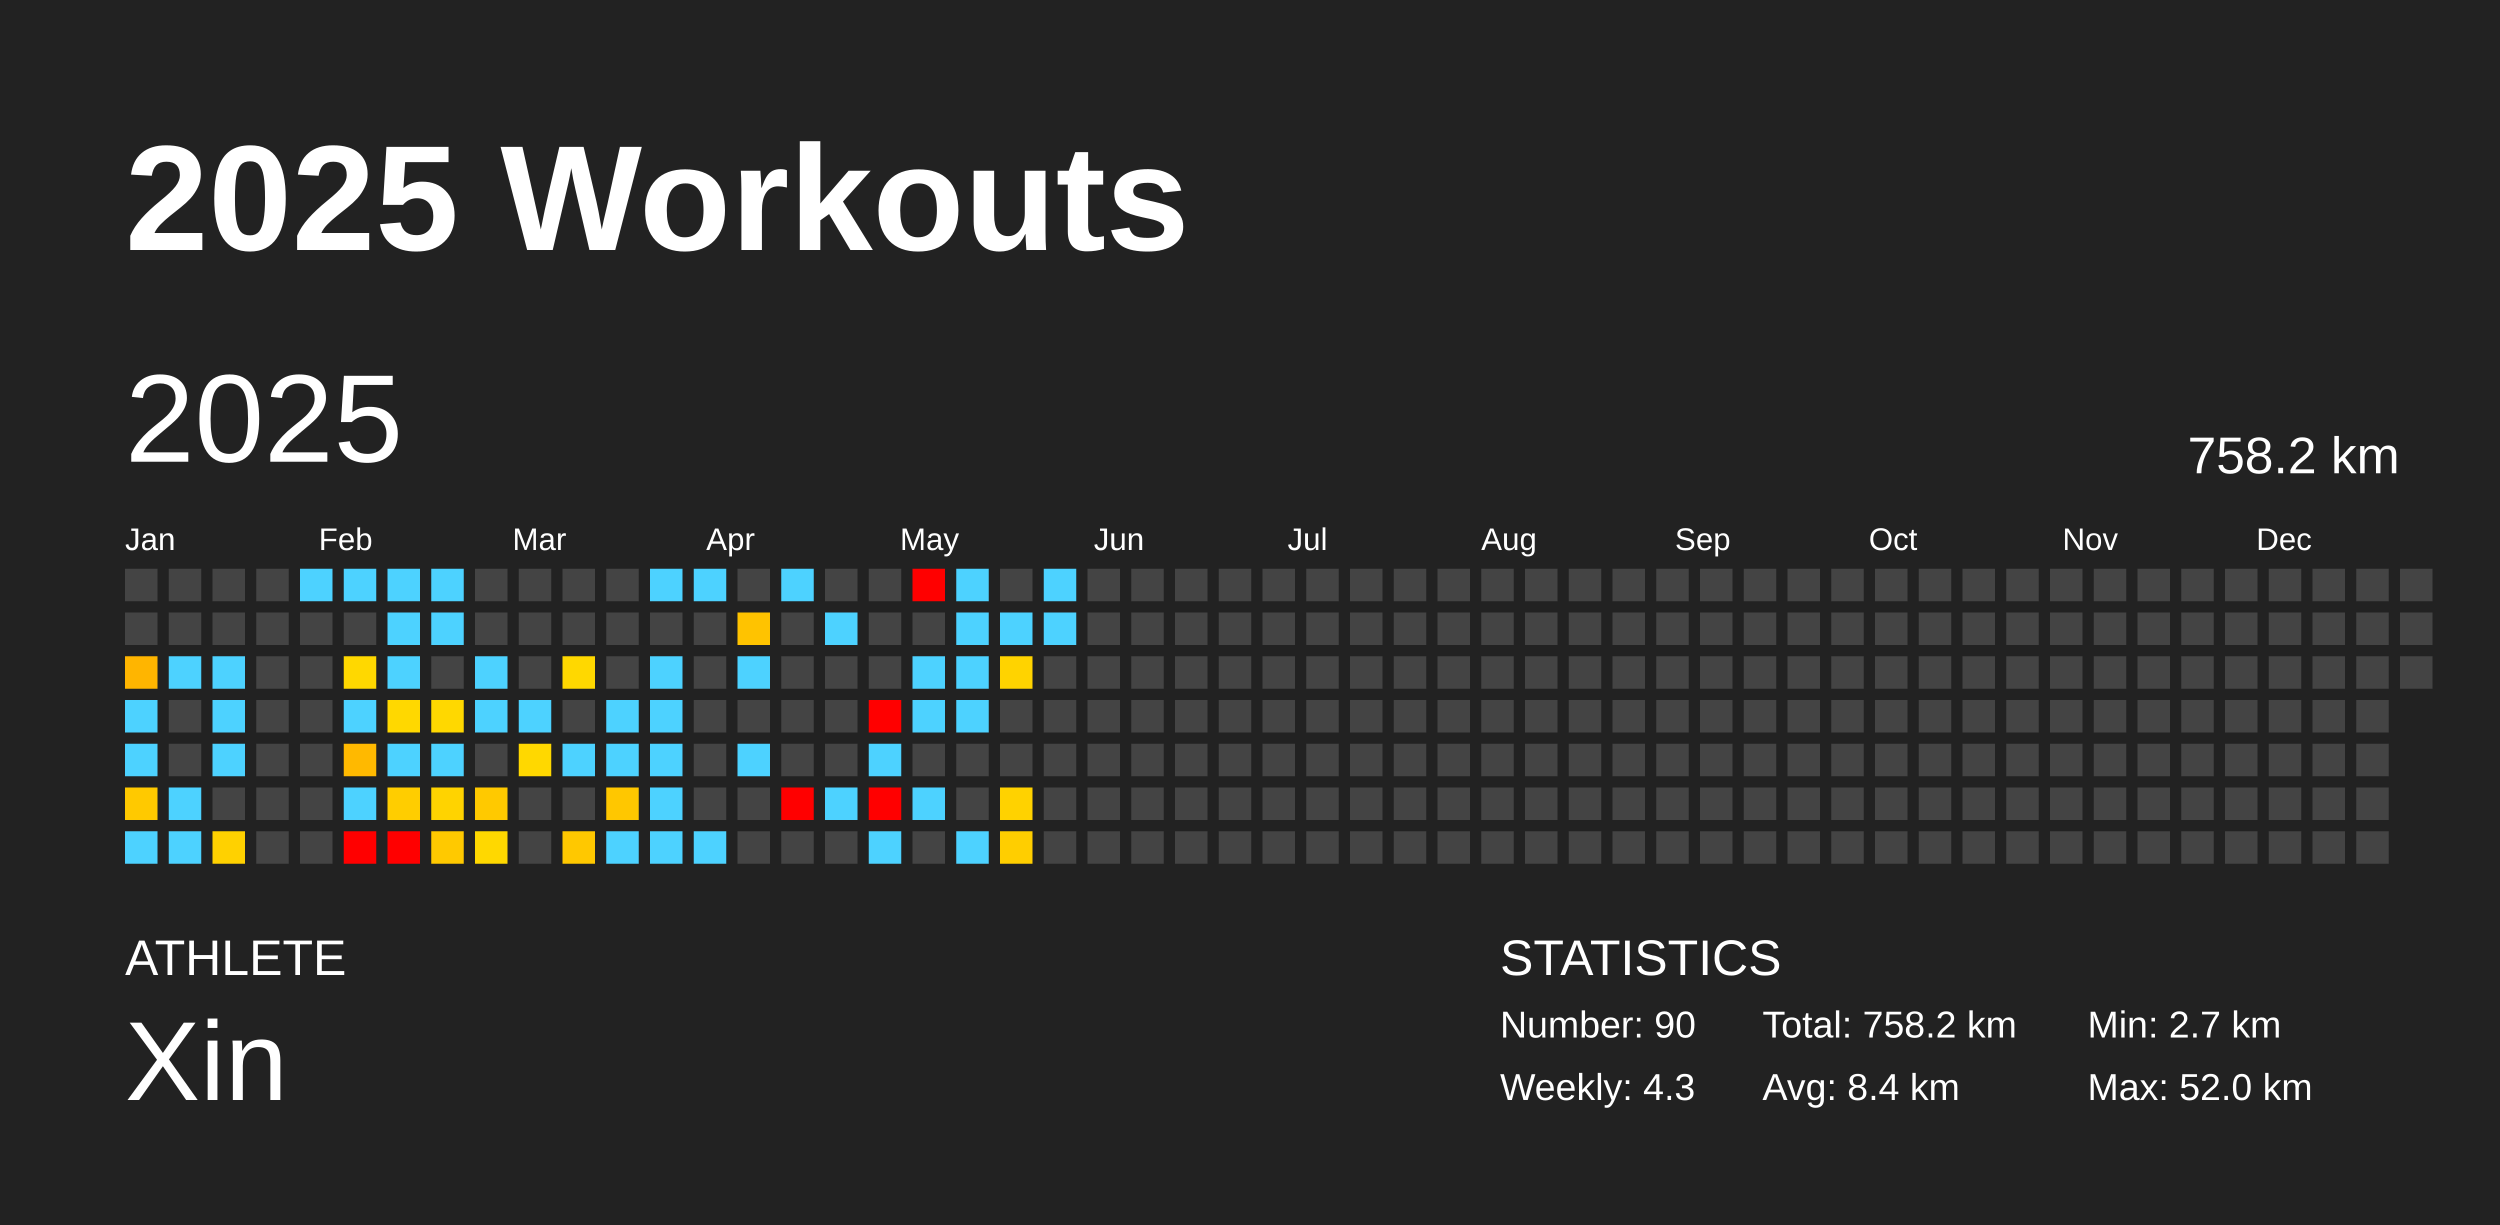
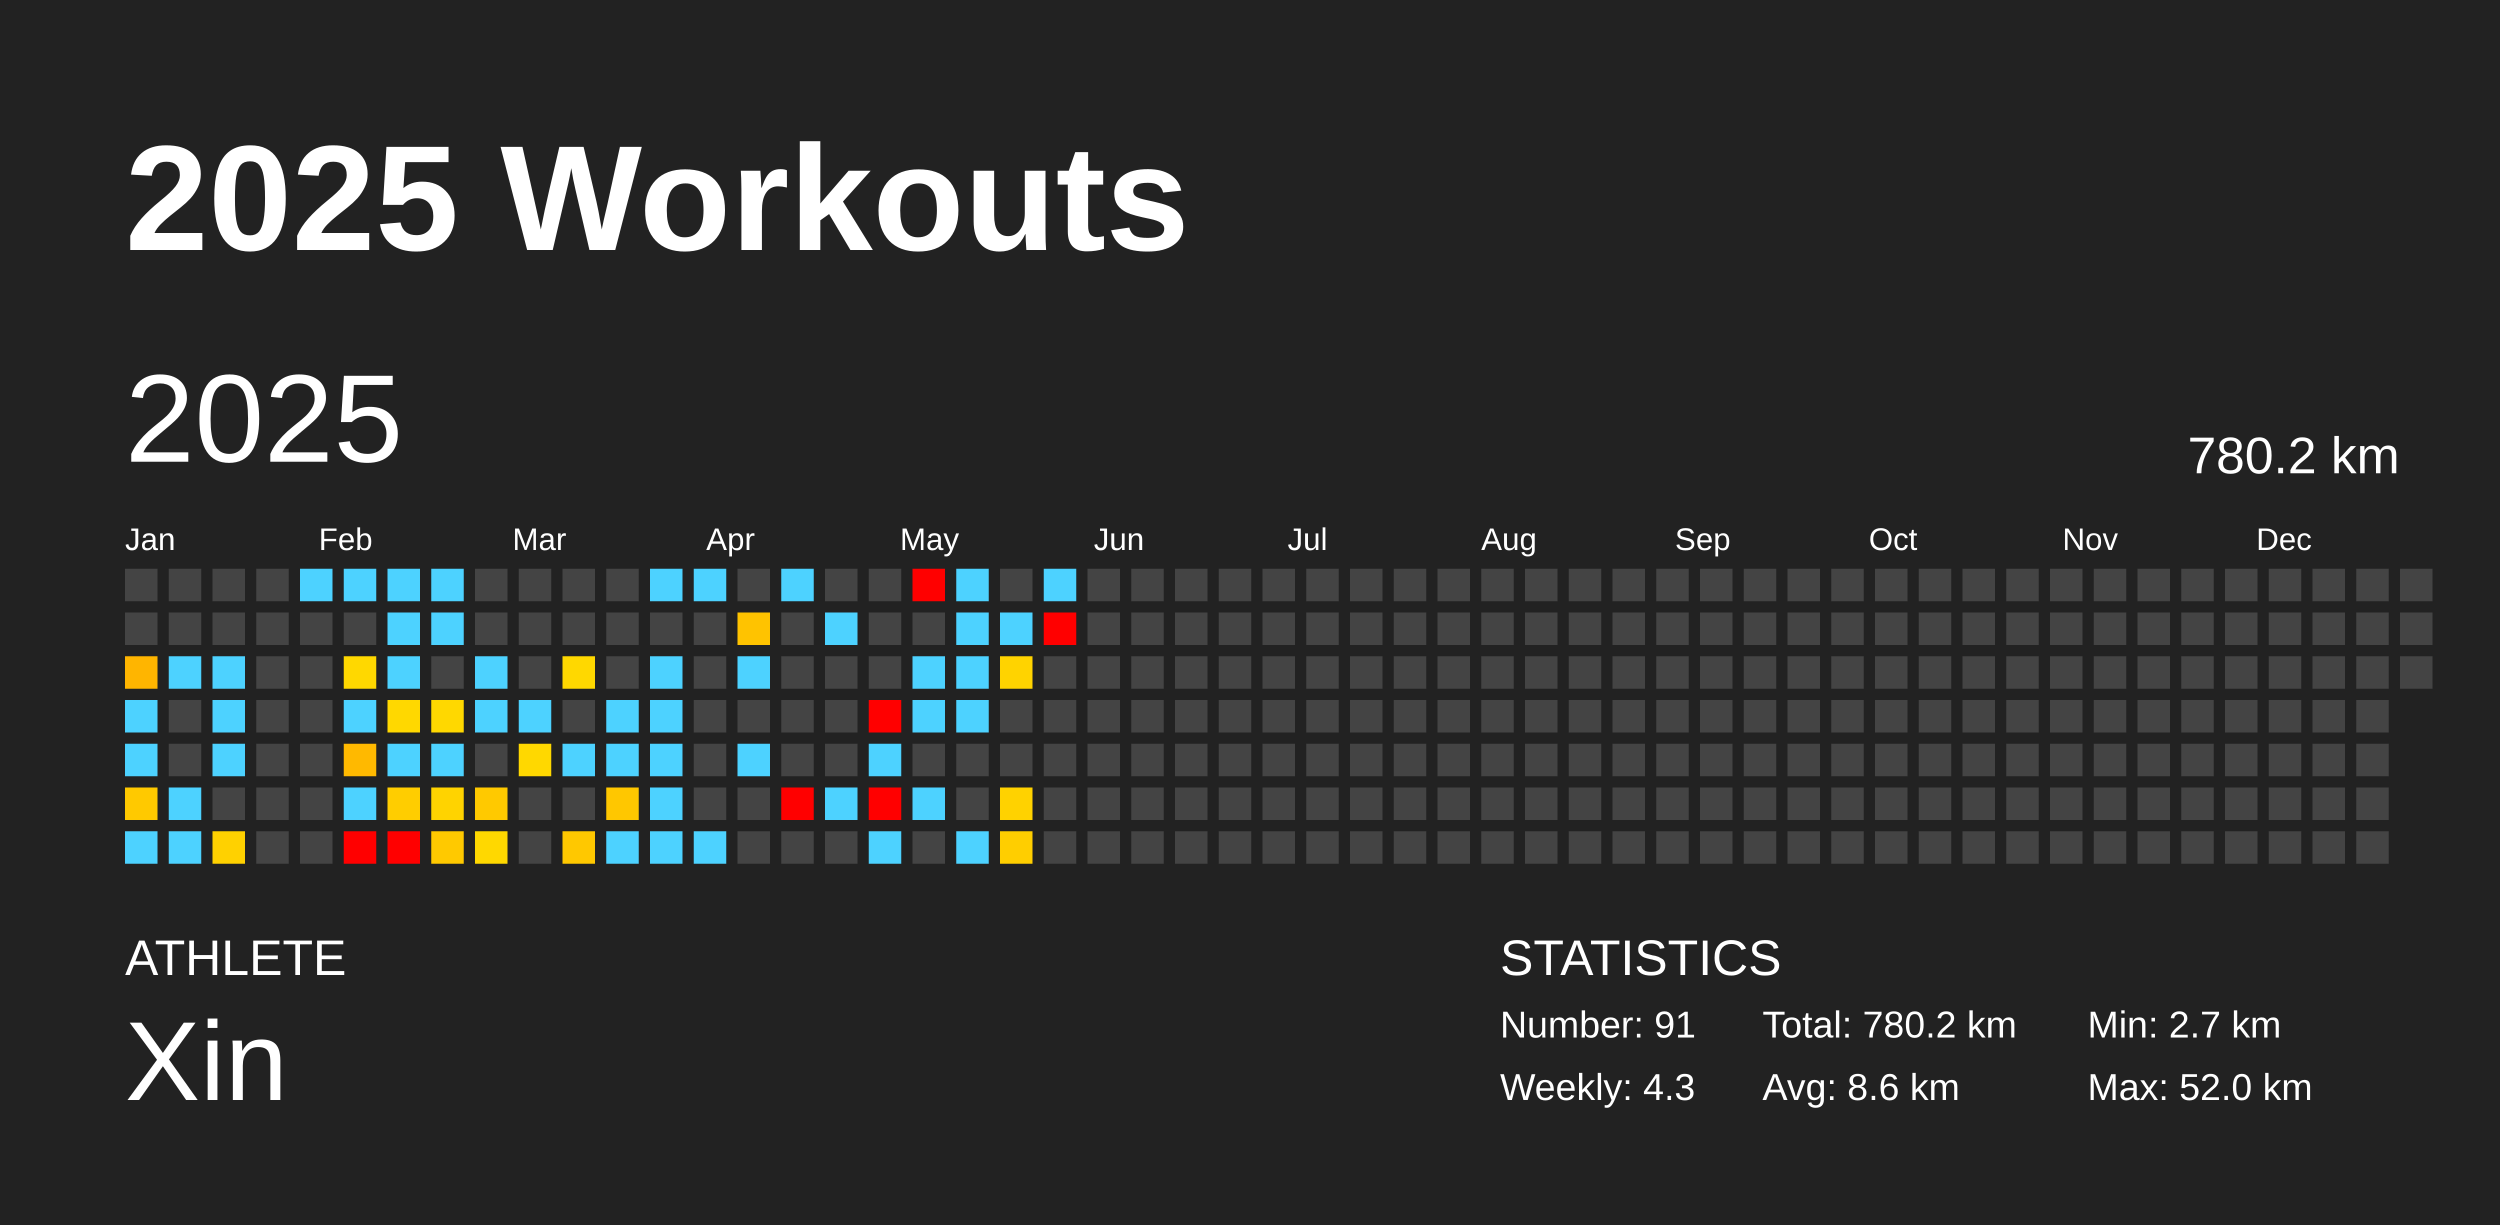
<svg xmlns="http://www.w3.org/2000/svg" baseProfile="full" height="98mm" version="1.1" viewBox="0,0,200,98" width="200mm">
  <defs />
  <rect fill="#222222" height="98" width="200" x="0" y="0" />
  <text fill="#FFFFFF" style="font-size:12px; font-family:Arial; font-weight:bold;" x="10" y="20">2025 Workouts</text>
  <text fill="#FFFFFF" style="font-size:4px; font-family:Arial" x="10" y="78">ATHLETE</text>
  <text fill="#FFFFFF" style="font-size:9px; font-family:Arial" x="10" y="88">Xin</text>
  <text fill="#FFFFFF" style="font-size:4px; font-family:Arial" x="120" y="78">STATISTICS</text>
-   <text fill="#FFFFFF" style="font-size:3px; font-family:Arial" x="120" y="83">Number: 90</text>
+   <text fill="#FFFFFF" style="font-size:3px; font-family:Arial" x="120" y="83">Number: 91</text>
  <text fill="#FFFFFF" style="font-size:3px; font-family:Arial" x="120" y="88">Weekly: 4.3</text>
-   <text fill="#FFFFFF" style="font-size:3px; font-family:Arial" x="141" y="83">Total: 758.2 km</text>
-   <text fill="#FFFFFF" style="font-size:3px; font-family:Arial" x="141" y="88">Avg: 8.4 km</text>
+   <text fill="#FFFFFF" style="font-size:3px; font-family:Arial" x="141" y="83">Total: 780.2 km</text>
+   <text fill="#FFFFFF" style="font-size:3px; font-family:Arial" x="141" y="88">Avg: 8.6 km</text>
  <text fill="#FFFFFF" style="font-size:3px; font-family:Arial" x="167" y="83">Min: 2.7 km</text>
  <text fill="#FFFFFF" style="font-size:3px; font-family:Arial" x="167" y="88">Max: 52.0 km</text>
  <text dominant-baseline="hanging" fill="#FFFFFF" style="font-size:10.0px; font-family:Arial;" x="10" y="30">2025</text>
-   <text dominant-baseline="hanging" fill="#FFFFFF" style="font-size:4.125px; font-family:Arial;" x="175" y="35">758.2 km</text>
+   <text dominant-baseline="hanging" fill="#FFFFFF" style="font-size:4.125px; font-family:Arial;" x="175" y="35">780.2 km</text>
  <text fill="#FFFFFF" style="font-size:2.5px; font-family:Arial" x="10.0" y="44">Jan</text>
  <text fill="#FFFFFF" style="font-size:2.5px; font-family:Arial" x="25.5" y="44">Feb</text>
  <text fill="#FFFFFF" style="font-size:2.5px; font-family:Arial" x="41.0" y="44">Mar</text>
  <text fill="#FFFFFF" style="font-size:2.5px; font-family:Arial" x="56.5" y="44">Apr</text>
  <text fill="#FFFFFF" style="font-size:2.5px; font-family:Arial" x="72.0" y="44">May</text>
  <text fill="#FFFFFF" style="font-size:2.5px; font-family:Arial" x="87.5" y="44">Jun</text>
  <text fill="#FFFFFF" style="font-size:2.5px; font-family:Arial" x="103.0" y="44">Jul</text>
  <text fill="#FFFFFF" style="font-size:2.5px; font-family:Arial" x="118.5" y="44">Aug</text>
  <text fill="#FFFFFF" style="font-size:2.5px; font-family:Arial" x="134.0" y="44">Sep</text>
  <text fill="#FFFFFF" style="font-size:2.5px; font-family:Arial" x="149.5" y="44">Oct</text>
  <text fill="#FFFFFF" style="font-size:2.5px; font-family:Arial" x="165.0" y="44">Nov</text>
  <text fill="#FFFFFF" style="font-size:2.5px; font-family:Arial" x="180.5" y="44">Dec</text>
  <rect fill="#444444" height="2.6" width="2.6" x="10.0" y="45.5" />
  <rect fill="#444444" height="2.6" width="2.6" x="10.0" y="49.0" />
  <rect fill="#ffb500" height="2.6" width="2.6" x="10.0" y="52.5" />
  <rect fill="#4dd2ff" height="2.6" width="2.6" x="10.0" y="56.0" />
  <rect fill="#4dd2ff" height="2.6" width="2.6" x="10.0" y="59.5" />
  <rect fill="#ffc900" height="2.6" width="2.6" x="10.0" y="63.0" />
  <rect fill="#4dd2ff" height="2.6" width="2.6" x="10.0" y="66.5" />
  <rect fill="#444444" height="2.6" width="2.6" x="13.5" y="45.5" />
  <rect fill="#444444" height="2.6" width="2.6" x="13.5" y="49.0" />
  <rect fill="#4dd2ff" height="2.6" width="2.6" x="13.5" y="52.5" />
  <rect fill="#444444" height="2.6" width="2.6" x="13.5" y="56.0" />
  <rect fill="#444444" height="2.6" width="2.6" x="13.5" y="59.5" />
  <rect fill="#4dd2ff" height="2.6" width="2.6" x="13.5" y="63.0" />
  <rect fill="#4dd2ff" height="2.6" width="2.6" x="13.5" y="66.5" />
  <rect fill="#444444" height="2.6" width="2.6" x="17.0" y="45.5" />
  <rect fill="#444444" height="2.6" width="2.6" x="17.0" y="49.0" />
  <rect fill="#4dd2ff" height="2.6" width="2.6" x="17.0" y="52.5" />
  <rect fill="#4dd2ff" height="2.6" width="2.6" x="17.0" y="56.0" />
  <rect fill="#4dd2ff" height="2.6" width="2.6" x="17.0" y="59.5" />
  <rect fill="#444444" height="2.6" width="2.6" x="17.0" y="63.0" />
  <rect fill="#ffd100" height="2.6" width="2.6" x="17.0" y="66.5" />
  <rect fill="#444444" height="2.6" width="2.6" x="20.5" y="45.5" />
  <rect fill="#444444" height="2.6" width="2.6" x="20.5" y="49.0" />
  <rect fill="#444444" height="2.6" width="2.6" x="20.5" y="52.5" />
  <rect fill="#444444" height="2.6" width="2.6" x="20.5" y="56.0" />
  <rect fill="#444444" height="2.6" width="2.6" x="20.5" y="59.5" />
  <rect fill="#444444" height="2.6" width="2.6" x="20.5" y="63.0" />
  <rect fill="#444444" height="2.6" width="2.6" x="20.5" y="66.5" />
  <rect fill="#4dd2ff" height="2.6" width="2.6" x="24.0" y="45.5" />
  <rect fill="#444444" height="2.6" width="2.6" x="24.0" y="49.0" />
  <rect fill="#444444" height="2.6" width="2.6" x="24.0" y="52.5" />
  <rect fill="#444444" height="2.6" width="2.6" x="24.0" y="56.0" />
  <rect fill="#444444" height="2.6" width="2.6" x="24.0" y="59.5" />
  <rect fill="#444444" height="2.6" width="2.6" x="24.0" y="63.0" />
  <rect fill="#444444" height="2.6" width="2.6" x="24.0" y="66.5" />
  <rect fill="#4dd2ff" height="2.6" width="2.6" x="27.5" y="45.5" />
  <rect fill="#444444" height="2.6" width="2.6" x="27.5" y="49.0" />
  <rect fill="#ffd800" height="2.6" width="2.6" x="27.5" y="52.5" />
  <rect fill="#4dd2ff" height="2.6" width="2.6" x="27.5" y="56.0" />
  <rect fill="#ffb900" height="2.6" width="2.6" x="27.5" y="59.5" />
  <rect fill="#4dd2ff" height="2.6" width="2.6" x="27.5" y="63.0" />
  <rect fill="red" height="2.6" width="2.6" x="27.5" y="66.5" />
  <rect fill="#4dd2ff" height="2.6" width="2.6" x="31.0" y="45.5" />
  <rect fill="#4dd2ff" height="2.6" width="2.6" x="31.0" y="49.0" />
  <rect fill="#4dd2ff" height="2.6" width="2.6" x="31.0" y="52.5" />
  <rect fill="#ffd800" height="2.6" width="2.6" x="31.0" y="56.0" />
  <rect fill="#4dd2ff" height="2.6" width="2.6" x="31.0" y="59.5" />
  <rect fill="#ffcd00" height="2.6" width="2.6" x="31.0" y="63.0" />
  <rect fill="red" height="2.6" width="2.6" x="31.0" y="66.5" />
  <rect fill="#4dd2ff" height="2.6" width="2.6" x="34.5" y="45.5" />
  <rect fill="#4dd2ff" height="2.6" width="2.6" x="34.5" y="49.0" />
  <rect fill="#444444" height="2.6" width="2.6" x="34.5" y="52.5" />
  <rect fill="#ffd800" height="2.6" width="2.6" x="34.5" y="56.0" />
  <rect fill="#4dd2ff" height="2.6" width="2.6" x="34.5" y="59.5" />
  <rect fill="#ffd300" height="2.6" width="2.6" x="34.5" y="63.0" />
  <rect fill="#ffc900" height="2.6" width="2.6" x="34.5" y="66.5" />
  <rect fill="#444444" height="2.6" width="2.6" x="38.0" y="45.5" />
  <rect fill="#444444" height="2.6" width="2.6" x="38.0" y="49.0" />
  <rect fill="#4dd2ff" height="2.6" width="2.6" x="38.0" y="52.5" />
  <rect fill="#4dd2ff" height="2.6" width="2.6" x="38.0" y="56.0" />
  <rect fill="#444444" height="2.6" width="2.6" x="38.0" y="59.5" />
  <rect fill="#ffc900" height="2.6" width="2.6" x="38.0" y="63.0" />
  <rect fill="#ffd800" height="2.6" width="2.6" x="38.0" y="66.5" />
  <rect fill="#444444" height="2.6" width="2.6" x="41.5" y="45.5" />
  <rect fill="#444444" height="2.6" width="2.6" x="41.5" y="49.0" />
  <rect fill="#444444" height="2.6" width="2.6" x="41.5" y="52.5" />
  <rect fill="#4dd2ff" height="2.6" width="2.6" x="41.5" y="56.0" />
  <rect fill="#ffd800" height="2.6" width="2.6" x="41.5" y="59.5" />
  <rect fill="#444444" height="2.6" width="2.6" x="41.5" y="63.0" />
  <rect fill="#444444" height="2.6" width="2.6" x="41.5" y="66.5" />
  <rect fill="#444444" height="2.6" width="2.6" x="45.0" y="45.5" />
  <rect fill="#444444" height="2.6" width="2.6" x="45.0" y="49.0" />
  <rect fill="#ffd800" height="2.6" width="2.6" x="45.0" y="52.5" />
  <rect fill="#444444" height="2.6" width="2.6" x="45.0" y="56.0" />
  <rect fill="#4dd2ff" height="2.6" width="2.6" x="45.0" y="59.5" />
  <rect fill="#444444" height="2.6" width="2.6" x="45.0" y="63.0" />
  <rect fill="#ffc800" height="2.6" width="2.6" x="45.0" y="66.5" />
  <rect fill="#444444" height="2.6" width="2.6" x="48.5" y="45.5" />
  <rect fill="#444444" height="2.6" width="2.6" x="48.5" y="49.0" />
  <rect fill="#444444" height="2.6" width="2.6" x="48.5" y="52.5" />
  <rect fill="#4dd2ff" height="2.6" width="2.6" x="48.5" y="56.0" />
  <rect fill="#4dd2ff" height="2.6" width="2.6" x="48.5" y="59.5" />
  <rect fill="#ffc700" height="2.6" width="2.6" x="48.5" y="63.0" />
  <rect fill="#4dd2ff" height="2.6" width="2.6" x="48.5" y="66.5" />
  <rect fill="#4dd2ff" height="2.6" width="2.6" x="52.0" y="45.5" />
  <rect fill="#444444" height="2.6" width="2.6" x="52.0" y="49.0" />
  <rect fill="#4dd2ff" height="2.6" width="2.6" x="52.0" y="52.5" />
  <rect fill="#4dd2ff" height="2.6" width="2.6" x="52.0" y="56.0" />
  <rect fill="#4dd2ff" height="2.6" width="2.6" x="52.0" y="59.5" />
  <rect fill="#4dd2ff" height="2.6" width="2.6" x="52.0" y="63.0" />
  <rect fill="#4dd2ff" height="2.6" width="2.6" x="52.0" y="66.5" />
  <rect fill="#4dd2ff" height="2.6" width="2.6" x="55.5" y="45.5" />
  <rect fill="#444444" height="2.6" width="2.6" x="55.5" y="49.0" />
  <rect fill="#444444" height="2.6" width="2.6" x="55.5" y="52.5" />
  <rect fill="#444444" height="2.6" width="2.6" x="55.5" y="56.0" />
  <rect fill="#444444" height="2.6" width="2.6" x="55.5" y="59.5" />
  <rect fill="#444444" height="2.6" width="2.6" x="55.5" y="63.0" />
  <rect fill="#4dd2ff" height="2.6" width="2.6" x="55.5" y="66.5" />
  <rect fill="#444444" height="2.6" width="2.6" x="59.0" y="45.5" />
  <rect fill="#ffc300" height="2.6" width="2.6" x="59.0" y="49.0" />
  <rect fill="#4dd2ff" height="2.6" width="2.6" x="59.0" y="52.5" />
  <rect fill="#444444" height="2.6" width="2.6" x="59.0" y="56.0" />
  <rect fill="#4dd2ff" height="2.6" width="2.6" x="59.0" y="59.5" />
  <rect fill="#444444" height="2.6" width="2.6" x="59.0" y="63.0" />
  <rect fill="#444444" height="2.6" width="2.6" x="59.0" y="66.5" />
  <rect fill="#4dd2ff" height="2.6" width="2.6" x="62.5" y="45.5" />
  <rect fill="#444444" height="2.6" width="2.6" x="62.5" y="49.0" />
  <rect fill="#444444" height="2.6" width="2.6" x="62.5" y="52.5" />
  <rect fill="#444444" height="2.6" width="2.6" x="62.5" y="56.0" />
  <rect fill="#444444" height="2.6" width="2.6" x="62.5" y="59.5" />
  <rect fill="red" height="2.6" width="2.6" x="62.5" y="63.0" />
  <rect fill="#444444" height="2.6" width="2.6" x="62.5" y="66.5" />
  <rect fill="#444444" height="2.6" width="2.6" x="66.0" y="45.5" />
  <rect fill="#4dd2ff" height="2.6" width="2.6" x="66.0" y="49.0" />
  <rect fill="#444444" height="2.6" width="2.6" x="66.0" y="52.5" />
  <rect fill="#444444" height="2.6" width="2.6" x="66.0" y="56.0" />
  <rect fill="#444444" height="2.6" width="2.6" x="66.0" y="59.5" />
  <rect fill="#4dd2ff" height="2.6" width="2.6" x="66.0" y="63.0" />
  <rect fill="#444444" height="2.6" width="2.6" x="66.0" y="66.5" />
  <rect fill="#444444" height="2.6" width="2.6" x="69.5" y="45.5" />
  <rect fill="#444444" height="2.6" width="2.6" x="69.5" y="49.0" />
  <rect fill="#444444" height="2.6" width="2.6" x="69.5" y="52.5" />
  <rect fill="red" height="2.6" width="2.6" x="69.5" y="56.0" />
  <rect fill="#4dd2ff" height="2.6" width="2.6" x="69.5" y="59.5" />
  <rect fill="red" height="2.6" width="2.6" x="69.5" y="63.0" />
  <rect fill="#4dd2ff" height="2.6" width="2.6" x="69.5" y="66.5" />
  <rect fill="red" height="2.6" width="2.6" x="73.0" y="45.5" />
  <rect fill="#444444" height="2.6" width="2.6" x="73.0" y="49.0" />
  <rect fill="#4dd2ff" height="2.6" width="2.6" x="73.0" y="52.5" />
  <rect fill="#4dd2ff" height="2.6" width="2.6" x="73.0" y="56.0" />
  <rect fill="#444444" height="2.6" width="2.6" x="73.0" y="59.5" />
  <rect fill="#4dd2ff" height="2.6" width="2.6" x="73.0" y="63.0" />
  <rect fill="#444444" height="2.6" width="2.6" x="73.0" y="66.5" />
  <rect fill="#4dd2ff" height="2.6" width="2.6" x="76.5" y="45.5" />
  <rect fill="#4dd2ff" height="2.6" width="2.6" x="76.5" y="49.0" />
  <rect fill="#4dd2ff" height="2.6" width="2.6" x="76.5" y="52.5" />
  <rect fill="#4dd2ff" height="2.6" width="2.6" x="76.5" y="56.0" />
  <rect fill="#444444" height="2.6" width="2.6" x="76.5" y="59.5" />
  <rect fill="#444444" height="2.6" width="2.6" x="76.5" y="63.0" />
  <rect fill="#4dd2ff" height="2.6" width="2.6" x="76.5" y="66.5" />
  <rect fill="#444444" height="2.6" width="2.6" x="80.0" y="45.5" />
  <rect fill="#4dd2ff" height="2.6" width="2.6" x="80.0" y="49.0" />
  <rect fill="#ffd300" height="2.6" width="2.6" x="80.0" y="52.5" />
  <rect fill="#444444" height="2.6" width="2.6" x="80.0" y="56.0" />
  <rect fill="#444444" height="2.6" width="2.6" x="80.0" y="59.5" />
  <rect fill="#ffd200" height="2.6" width="2.6" x="80.0" y="63.0" />
  <rect fill="#ffce00" height="2.6" width="2.6" x="80.0" y="66.5" />
  <rect fill="#4dd2ff" height="2.6" width="2.6" x="83.5" y="45.5" />
-   <rect fill="#4dd2ff" height="2.6" width="2.6" x="83.5" y="49.0" />
+   <rect fill="red" height="2.6" width="2.6" x="83.5" y="49.0" />
  <rect fill="#444444" height="2.6" width="2.6" x="83.5" y="52.5" />
  <rect fill="#444444" height="2.6" width="2.6" x="83.5" y="56.0" />
  <rect fill="#444444" height="2.6" width="2.6" x="83.5" y="59.5" />
  <rect fill="#444444" height="2.6" width="2.6" x="83.5" y="63.0" />
  <rect fill="#444444" height="2.6" width="2.6" x="83.5" y="66.5" />
  <rect fill="#444444" height="2.6" width="2.6" x="87.0" y="45.5" />
  <rect fill="#444444" height="2.6" width="2.6" x="87.0" y="49.0" />
  <rect fill="#444444" height="2.6" width="2.6" x="87.0" y="52.5" />
  <rect fill="#444444" height="2.6" width="2.6" x="87.0" y="56.0" />
  <rect fill="#444444" height="2.6" width="2.6" x="87.0" y="59.5" />
  <rect fill="#444444" height="2.6" width="2.6" x="87.0" y="63.0" />
  <rect fill="#444444" height="2.6" width="2.6" x="87.0" y="66.5" />
  <rect fill="#444444" height="2.6" width="2.6" x="90.5" y="45.5" />
  <rect fill="#444444" height="2.6" width="2.6" x="90.5" y="49.0" />
  <rect fill="#444444" height="2.6" width="2.6" x="90.5" y="52.5" />
  <rect fill="#444444" height="2.6" width="2.6" x="90.5" y="56.0" />
  <rect fill="#444444" height="2.6" width="2.6" x="90.5" y="59.5" />
  <rect fill="#444444" height="2.6" width="2.6" x="90.5" y="63.0" />
  <rect fill="#444444" height="2.6" width="2.6" x="90.5" y="66.5" />
  <rect fill="#444444" height="2.6" width="2.6" x="94.0" y="45.5" />
  <rect fill="#444444" height="2.6" width="2.6" x="94.0" y="49.0" />
  <rect fill="#444444" height="2.6" width="2.6" x="94.0" y="52.5" />
  <rect fill="#444444" height="2.6" width="2.6" x="94.0" y="56.0" />
  <rect fill="#444444" height="2.6" width="2.6" x="94.0" y="59.5" />
  <rect fill="#444444" height="2.6" width="2.6" x="94.0" y="63.0" />
  <rect fill="#444444" height="2.6" width="2.6" x="94.0" y="66.5" />
  <rect fill="#444444" height="2.6" width="2.6" x="97.5" y="45.5" />
  <rect fill="#444444" height="2.6" width="2.6" x="97.5" y="49.0" />
  <rect fill="#444444" height="2.6" width="2.6" x="97.5" y="52.5" />
  <rect fill="#444444" height="2.6" width="2.6" x="97.5" y="56.0" />
  <rect fill="#444444" height="2.6" width="2.6" x="97.5" y="59.5" />
  <rect fill="#444444" height="2.6" width="2.6" x="97.5" y="63.0" />
  <rect fill="#444444" height="2.6" width="2.6" x="97.5" y="66.5" />
  <rect fill="#444444" height="2.6" width="2.6" x="101.0" y="45.5" />
  <rect fill="#444444" height="2.6" width="2.6" x="101.0" y="49.0" />
  <rect fill="#444444" height="2.6" width="2.6" x="101.0" y="52.5" />
  <rect fill="#444444" height="2.6" width="2.6" x="101.0" y="56.0" />
  <rect fill="#444444" height="2.6" width="2.6" x="101.0" y="59.5" />
  <rect fill="#444444" height="2.6" width="2.6" x="101.0" y="63.0" />
  <rect fill="#444444" height="2.6" width="2.6" x="101.0" y="66.5" />
  <rect fill="#444444" height="2.6" width="2.6" x="104.5" y="45.5" />
  <rect fill="#444444" height="2.6" width="2.6" x="104.5" y="49.0" />
  <rect fill="#444444" height="2.6" width="2.6" x="104.5" y="52.5" />
  <rect fill="#444444" height="2.6" width="2.6" x="104.5" y="56.0" />
  <rect fill="#444444" height="2.6" width="2.6" x="104.5" y="59.5" />
  <rect fill="#444444" height="2.6" width="2.6" x="104.5" y="63.0" />
  <rect fill="#444444" height="2.6" width="2.6" x="104.5" y="66.5" />
  <rect fill="#444444" height="2.6" width="2.6" x="108.0" y="45.5" />
  <rect fill="#444444" height="2.6" width="2.6" x="108.0" y="49.0" />
  <rect fill="#444444" height="2.6" width="2.6" x="108.0" y="52.5" />
  <rect fill="#444444" height="2.6" width="2.6" x="108.0" y="56.0" />
  <rect fill="#444444" height="2.6" width="2.6" x="108.0" y="59.5" />
  <rect fill="#444444" height="2.6" width="2.6" x="108.0" y="63.0" />
  <rect fill="#444444" height="2.6" width="2.6" x="108.0" y="66.5" />
  <rect fill="#444444" height="2.6" width="2.6" x="111.5" y="45.5" />
  <rect fill="#444444" height="2.6" width="2.6" x="111.5" y="49.0" />
  <rect fill="#444444" height="2.6" width="2.6" x="111.5" y="52.5" />
  <rect fill="#444444" height="2.6" width="2.6" x="111.5" y="56.0" />
  <rect fill="#444444" height="2.6" width="2.6" x="111.5" y="59.5" />
  <rect fill="#444444" height="2.6" width="2.6" x="111.5" y="63.0" />
  <rect fill="#444444" height="2.6" width="2.6" x="111.5" y="66.5" />
  <rect fill="#444444" height="2.6" width="2.6" x="115.0" y="45.5" />
  <rect fill="#444444" height="2.6" width="2.6" x="115.0" y="49.0" />
  <rect fill="#444444" height="2.6" width="2.6" x="115.0" y="52.5" />
  <rect fill="#444444" height="2.6" width="2.6" x="115.0" y="56.0" />
  <rect fill="#444444" height="2.6" width="2.6" x="115.0" y="59.5" />
  <rect fill="#444444" height="2.6" width="2.6" x="115.0" y="63.0" />
  <rect fill="#444444" height="2.6" width="2.6" x="115.0" y="66.5" />
  <rect fill="#444444" height="2.6" width="2.6" x="118.5" y="45.5" />
  <rect fill="#444444" height="2.6" width="2.6" x="118.5" y="49.0" />
  <rect fill="#444444" height="2.6" width="2.6" x="118.5" y="52.5" />
  <rect fill="#444444" height="2.6" width="2.6" x="118.5" y="56.0" />
  <rect fill="#444444" height="2.6" width="2.6" x="118.5" y="59.5" />
  <rect fill="#444444" height="2.6" width="2.6" x="118.5" y="63.0" />
  <rect fill="#444444" height="2.6" width="2.6" x="118.5" y="66.5" />
  <rect fill="#444444" height="2.6" width="2.6" x="122.0" y="45.5" />
  <rect fill="#444444" height="2.6" width="2.6" x="122.0" y="49.0" />
  <rect fill="#444444" height="2.6" width="2.6" x="122.0" y="52.5" />
  <rect fill="#444444" height="2.6" width="2.6" x="122.0" y="56.0" />
  <rect fill="#444444" height="2.6" width="2.6" x="122.0" y="59.5" />
  <rect fill="#444444" height="2.6" width="2.6" x="122.0" y="63.0" />
  <rect fill="#444444" height="2.6" width="2.6" x="122.0" y="66.5" />
  <rect fill="#444444" height="2.6" width="2.6" x="125.5" y="45.5" />
  <rect fill="#444444" height="2.6" width="2.6" x="125.5" y="49.0" />
  <rect fill="#444444" height="2.6" width="2.6" x="125.5" y="52.5" />
  <rect fill="#444444" height="2.6" width="2.6" x="125.5" y="56.0" />
  <rect fill="#444444" height="2.6" width="2.6" x="125.5" y="59.5" />
  <rect fill="#444444" height="2.6" width="2.6" x="125.5" y="63.0" />
  <rect fill="#444444" height="2.6" width="2.6" x="125.5" y="66.5" />
  <rect fill="#444444" height="2.6" width="2.6" x="129.0" y="45.5" />
  <rect fill="#444444" height="2.6" width="2.6" x="129.0" y="49.0" />
  <rect fill="#444444" height="2.6" width="2.6" x="129.0" y="52.5" />
  <rect fill="#444444" height="2.6" width="2.6" x="129.0" y="56.0" />
  <rect fill="#444444" height="2.6" width="2.6" x="129.0" y="59.5" />
  <rect fill="#444444" height="2.6" width="2.6" x="129.0" y="63.0" />
  <rect fill="#444444" height="2.6" width="2.6" x="129.0" y="66.5" />
  <rect fill="#444444" height="2.6" width="2.6" x="132.5" y="45.5" />
  <rect fill="#444444" height="2.6" width="2.6" x="132.5" y="49.0" />
  <rect fill="#444444" height="2.6" width="2.6" x="132.5" y="52.5" />
  <rect fill="#444444" height="2.6" width="2.6" x="132.5" y="56.0" />
  <rect fill="#444444" height="2.6" width="2.6" x="132.5" y="59.5" />
  <rect fill="#444444" height="2.6" width="2.6" x="132.5" y="63.0" />
  <rect fill="#444444" height="2.6" width="2.6" x="132.5" y="66.5" />
  <rect fill="#444444" height="2.6" width="2.6" x="136.0" y="45.5" />
  <rect fill="#444444" height="2.6" width="2.6" x="136.0" y="49.0" />
  <rect fill="#444444" height="2.6" width="2.6" x="136.0" y="52.5" />
  <rect fill="#444444" height="2.6" width="2.6" x="136.0" y="56.0" />
  <rect fill="#444444" height="2.6" width="2.6" x="136.0" y="59.5" />
  <rect fill="#444444" height="2.6" width="2.6" x="136.0" y="63.0" />
  <rect fill="#444444" height="2.6" width="2.6" x="136.0" y="66.5" />
  <rect fill="#444444" height="2.6" width="2.6" x="139.5" y="45.5" />
  <rect fill="#444444" height="2.6" width="2.6" x="139.5" y="49.0" />
  <rect fill="#444444" height="2.6" width="2.6" x="139.5" y="52.5" />
  <rect fill="#444444" height="2.6" width="2.6" x="139.5" y="56.0" />
  <rect fill="#444444" height="2.6" width="2.6" x="139.5" y="59.5" />
  <rect fill="#444444" height="2.6" width="2.6" x="139.5" y="63.0" />
  <rect fill="#444444" height="2.6" width="2.6" x="139.5" y="66.5" />
  <rect fill="#444444" height="2.6" width="2.6" x="143.0" y="45.5" />
  <rect fill="#444444" height="2.6" width="2.6" x="143.0" y="49.0" />
  <rect fill="#444444" height="2.6" width="2.6" x="143.0" y="52.5" />
  <rect fill="#444444" height="2.6" width="2.6" x="143.0" y="56.0" />
  <rect fill="#444444" height="2.6" width="2.6" x="143.0" y="59.5" />
  <rect fill="#444444" height="2.6" width="2.6" x="143.0" y="63.0" />
  <rect fill="#444444" height="2.6" width="2.6" x="143.0" y="66.5" />
  <rect fill="#444444" height="2.6" width="2.6" x="146.5" y="45.5" />
  <rect fill="#444444" height="2.6" width="2.6" x="146.5" y="49.0" />
  <rect fill="#444444" height="2.6" width="2.6" x="146.5" y="52.5" />
  <rect fill="#444444" height="2.6" width="2.6" x="146.5" y="56.0" />
  <rect fill="#444444" height="2.6" width="2.6" x="146.5" y="59.5" />
  <rect fill="#444444" height="2.6" width="2.6" x="146.5" y="63.0" />
  <rect fill="#444444" height="2.6" width="2.6" x="146.5" y="66.5" />
  <rect fill="#444444" height="2.6" width="2.6" x="150.0" y="45.5" />
  <rect fill="#444444" height="2.6" width="2.6" x="150.0" y="49.0" />
  <rect fill="#444444" height="2.6" width="2.6" x="150.0" y="52.5" />
  <rect fill="#444444" height="2.6" width="2.6" x="150.0" y="56.0" />
  <rect fill="#444444" height="2.6" width="2.6" x="150.0" y="59.5" />
  <rect fill="#444444" height="2.6" width="2.6" x="150.0" y="63.0" />
  <rect fill="#444444" height="2.6" width="2.6" x="150.0" y="66.5" />
  <rect fill="#444444" height="2.6" width="2.6" x="153.5" y="45.5" />
  <rect fill="#444444" height="2.6" width="2.6" x="153.5" y="49.0" />
  <rect fill="#444444" height="2.6" width="2.6" x="153.5" y="52.5" />
  <rect fill="#444444" height="2.6" width="2.6" x="153.5" y="56.0" />
  <rect fill="#444444" height="2.6" width="2.6" x="153.5" y="59.5" />
  <rect fill="#444444" height="2.6" width="2.6" x="153.5" y="63.0" />
  <rect fill="#444444" height="2.6" width="2.6" x="153.5" y="66.5" />
  <rect fill="#444444" height="2.6" width="2.6" x="157.0" y="45.5" />
  <rect fill="#444444" height="2.6" width="2.6" x="157.0" y="49.0" />
  <rect fill="#444444" height="2.6" width="2.6" x="157.0" y="52.5" />
  <rect fill="#444444" height="2.6" width="2.6" x="157.0" y="56.0" />
  <rect fill="#444444" height="2.6" width="2.6" x="157.0" y="59.5" />
  <rect fill="#444444" height="2.6" width="2.6" x="157.0" y="63.0" />
  <rect fill="#444444" height="2.6" width="2.6" x="157.0" y="66.5" />
  <rect fill="#444444" height="2.6" width="2.6" x="160.5" y="45.5" />
  <rect fill="#444444" height="2.6" width="2.6" x="160.5" y="49.0" />
  <rect fill="#444444" height="2.6" width="2.6" x="160.5" y="52.5" />
  <rect fill="#444444" height="2.6" width="2.6" x="160.5" y="56.0" />
  <rect fill="#444444" height="2.6" width="2.6" x="160.5" y="59.5" />
  <rect fill="#444444" height="2.6" width="2.6" x="160.5" y="63.0" />
  <rect fill="#444444" height="2.6" width="2.6" x="160.5" y="66.5" />
  <rect fill="#444444" height="2.6" width="2.6" x="164.0" y="45.5" />
  <rect fill="#444444" height="2.6" width="2.6" x="164.0" y="49.0" />
  <rect fill="#444444" height="2.6" width="2.6" x="164.0" y="52.5" />
  <rect fill="#444444" height="2.6" width="2.6" x="164.0" y="56.0" />
  <rect fill="#444444" height="2.6" width="2.6" x="164.0" y="59.5" />
  <rect fill="#444444" height="2.6" width="2.6" x="164.0" y="63.0" />
  <rect fill="#444444" height="2.6" width="2.6" x="164.0" y="66.5" />
  <rect fill="#444444" height="2.6" width="2.6" x="167.5" y="45.5" />
  <rect fill="#444444" height="2.6" width="2.6" x="167.5" y="49.0" />
  <rect fill="#444444" height="2.6" width="2.6" x="167.5" y="52.5" />
  <rect fill="#444444" height="2.6" width="2.6" x="167.5" y="56.0" />
  <rect fill="#444444" height="2.6" width="2.6" x="167.5" y="59.5" />
  <rect fill="#444444" height="2.6" width="2.6" x="167.5" y="63.0" />
  <rect fill="#444444" height="2.6" width="2.6" x="167.5" y="66.5" />
  <rect fill="#444444" height="2.6" width="2.6" x="171.0" y="45.5" />
  <rect fill="#444444" height="2.6" width="2.6" x="171.0" y="49.0" />
  <rect fill="#444444" height="2.6" width="2.6" x="171.0" y="52.5" />
  <rect fill="#444444" height="2.6" width="2.6" x="171.0" y="56.0" />
  <rect fill="#444444" height="2.6" width="2.6" x="171.0" y="59.5" />
  <rect fill="#444444" height="2.6" width="2.6" x="171.0" y="63.0" />
  <rect fill="#444444" height="2.6" width="2.6" x="171.0" y="66.5" />
  <rect fill="#444444" height="2.6" width="2.6" x="174.5" y="45.5" />
  <rect fill="#444444" height="2.6" width="2.6" x="174.5" y="49.0" />
  <rect fill="#444444" height="2.6" width="2.6" x="174.5" y="52.5" />
  <rect fill="#444444" height="2.6" width="2.6" x="174.5" y="56.0" />
  <rect fill="#444444" height="2.6" width="2.6" x="174.5" y="59.5" />
  <rect fill="#444444" height="2.6" width="2.6" x="174.5" y="63.0" />
  <rect fill="#444444" height="2.6" width="2.6" x="174.5" y="66.5" />
  <rect fill="#444444" height="2.6" width="2.6" x="178.0" y="45.5" />
  <rect fill="#444444" height="2.6" width="2.6" x="178.0" y="49.0" />
  <rect fill="#444444" height="2.6" width="2.6" x="178.0" y="52.5" />
  <rect fill="#444444" height="2.6" width="2.6" x="178.0" y="56.0" />
  <rect fill="#444444" height="2.6" width="2.6" x="178.0" y="59.5" />
  <rect fill="#444444" height="2.6" width="2.6" x="178.0" y="63.0" />
  <rect fill="#444444" height="2.6" width="2.6" x="178.0" y="66.5" />
  <rect fill="#444444" height="2.6" width="2.6" x="181.5" y="45.5" />
  <rect fill="#444444" height="2.6" width="2.6" x="181.5" y="49.0" />
  <rect fill="#444444" height="2.6" width="2.6" x="181.5" y="52.5" />
  <rect fill="#444444" height="2.6" width="2.6" x="181.5" y="56.0" />
  <rect fill="#444444" height="2.6" width="2.6" x="181.5" y="59.5" />
  <rect fill="#444444" height="2.6" width="2.6" x="181.5" y="63.0" />
  <rect fill="#444444" height="2.6" width="2.6" x="181.5" y="66.5" />
  <rect fill="#444444" height="2.6" width="2.6" x="185.0" y="45.5" />
  <rect fill="#444444" height="2.6" width="2.6" x="185.0" y="49.0" />
  <rect fill="#444444" height="2.6" width="2.6" x="185.0" y="52.5" />
  <rect fill="#444444" height="2.6" width="2.6" x="185.0" y="56.0" />
  <rect fill="#444444" height="2.6" width="2.6" x="185.0" y="59.5" />
  <rect fill="#444444" height="2.6" width="2.6" x="185.0" y="63.0" />
  <rect fill="#444444" height="2.6" width="2.6" x="185.0" y="66.5" />
  <rect fill="#444444" height="2.6" width="2.6" x="188.5" y="45.5" />
  <rect fill="#444444" height="2.6" width="2.6" x="188.5" y="49.0" />
  <rect fill="#444444" height="2.6" width="2.6" x="188.5" y="52.5" />
  <rect fill="#444444" height="2.6" width="2.6" x="188.5" y="56.0" />
  <rect fill="#444444" height="2.6" width="2.6" x="188.5" y="59.5" />
  <rect fill="#444444" height="2.6" width="2.6" x="188.5" y="63.0" />
  <rect fill="#444444" height="2.6" width="2.6" x="188.5" y="66.5" />
  <rect fill="#444444" height="2.6" width="2.6" x="192.0" y="45.5" />
  <rect fill="#444444" height="2.6" width="2.6" x="192.0" y="49.0" />
  <rect fill="#444444" height="2.6" width="2.6" x="192.0" y="52.5" />
</svg>
